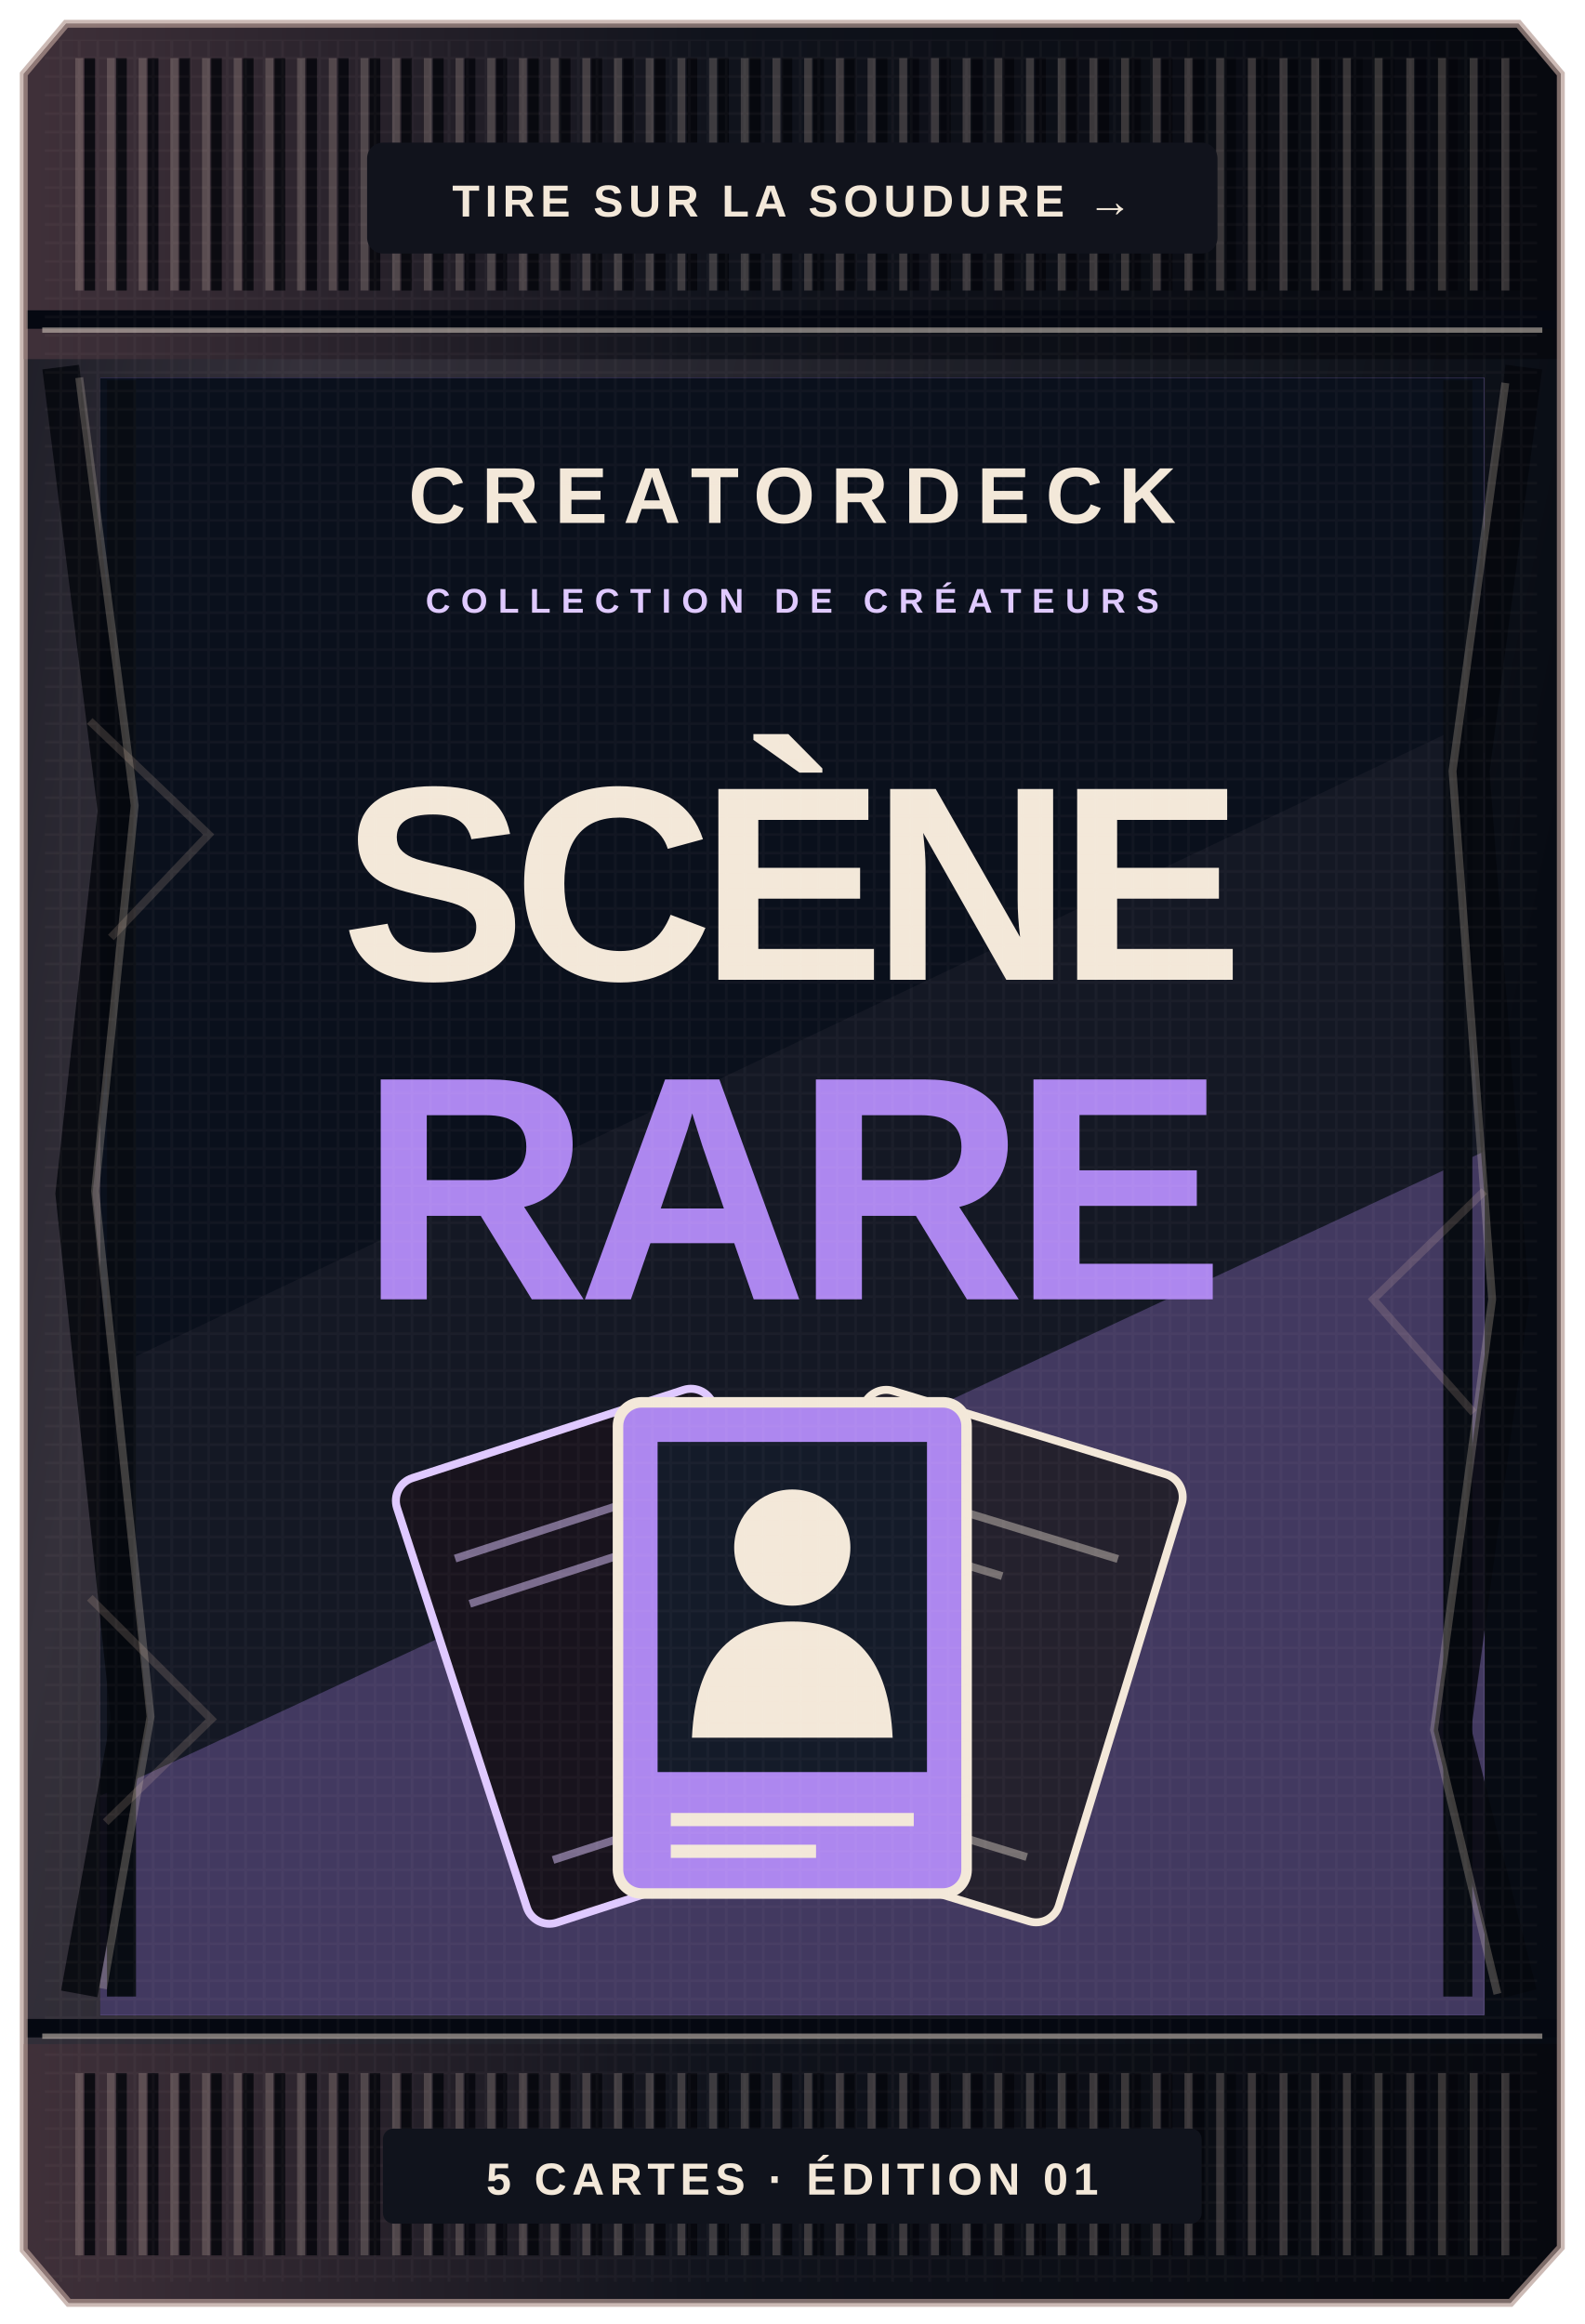
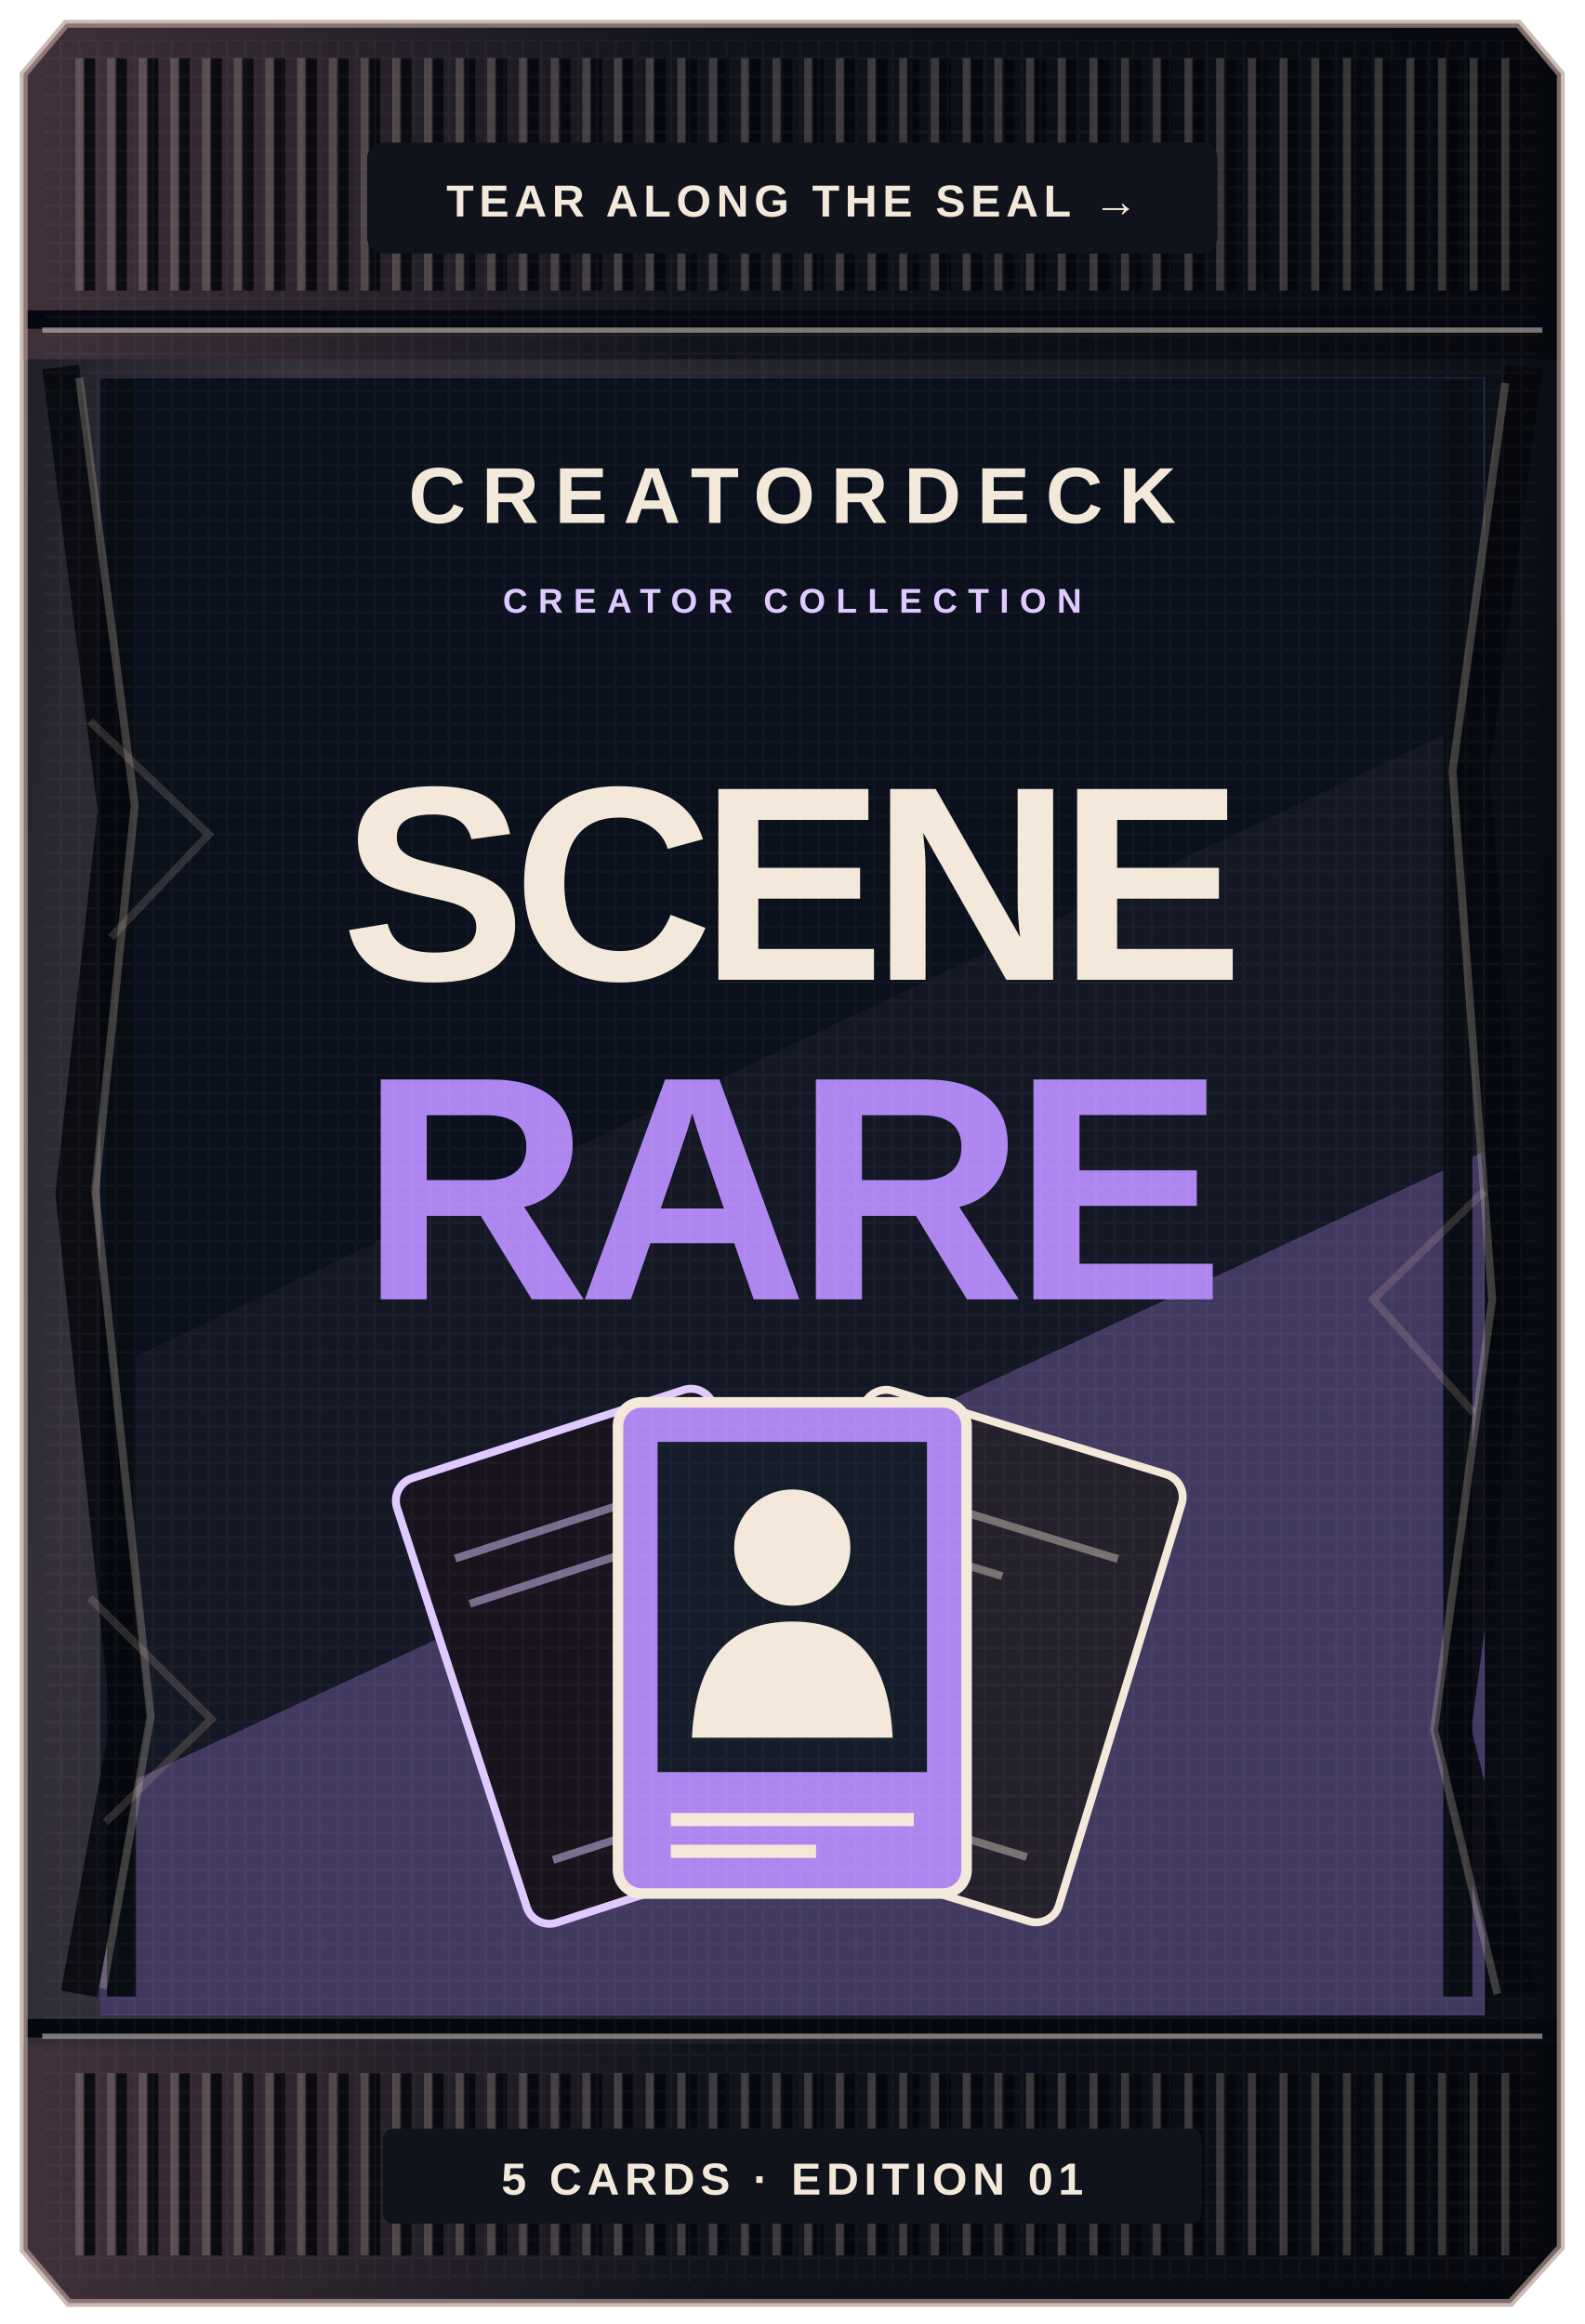
<svg xmlns="http://www.w3.org/2000/svg" width="600" height="880" viewBox="0 0 600 880">
  <defs>
    <clipPath id="pouch">
      <path d="M25 9H575L591 28V851L572 872H26L9 852V28Z" />
    </clipPath>
    <linearGradient id="paper" x1="0" y1="0" x2="1" y2=".3">
      <stop stop-color="#181922" />
      <stop offset=".22" stop-color="#34303a" />
      <stop offset=".72" stop-color="#161921" />
      <stop offset="1" stop-color="#070b13" />
    </linearGradient>
    <linearGradient id="edge">
      <stop stop-color="#42323b" />
      <stop offset=".45" stop-color="#10131c" />
      <stop offset="1" stop-color="#06080e" />
    </linearGradient>
    <pattern id="grain" width="7" height="7" patternUnits="userSpaceOnUse">
      <path d="M0 1h7 M2 0v7" stroke="#eadfd3" stroke-opacity=".035" stroke-width="1" />
    </pattern>
  </defs>
  <g clip-path="url(#pouch)">
    <path d="M0 0h600v880H0Z" fill="url(#paper)" />
    <path d="M38 143H562V763H38Z" fill="#ad87ef" />
    <path d="M38 143H562V285L38 556Z" fill="#0a101c" />
    <path d="M38 520L562 271V763H38Z" fill="#141824" />
    <path d="M38 680L562 436V763H38Z" fill="#ad87ef" opacity=".3" />
    <path d="M46 144V756 M552 144V756" stroke="#080c13" stroke-width="11" />
    <text x="300" y="198" fill="#f3e8d9" font-family="Arial, sans-serif" font-size="30" font-weight="900" letter-spacing="6" text-anchor="middle">CREATORDECK</text>
-     <text x="300" y="232" fill="#dfc9ff" font-family="Arial, sans-serif" font-size="13" font-weight="700" letter-spacing="4" text-anchor="middle">COLLECTION DE CRÉATEURS</text>
-     <text x="300" y="371" fill="#f3e8d9" font-family="Arial Black, Arial, sans-serif" font-size="105" font-weight="900" letter-spacing="-5" text-anchor="middle">SCÈNE</text>
+     <text x="300" y="232" fill="#dfc9ff" font-family="Arial, sans-serif" font-size="13" font-weight="700" letter-spacing="4" text-anchor="middle">CREATOR COLLECTION</text>
+     <text x="300" y="371" fill="#f3e8d9" font-family="Arial Black, Arial, sans-serif" font-size="105" font-weight="900" letter-spacing="-5" text-anchor="middle">SCENE</text>
    <text x="300" y="492" fill="#ad87ef" font-family="Arial Black, Arial, sans-serif" font-size="121" font-weight="900" letter-spacing="-5" text-anchor="middle">RARE</text>
    <g transform="translate(300 640)">
      <g transform="translate(-61 0) rotate(-18)">
        <rect x="-63" y="-102" width="126" height="177" rx="9" fill="#18131d" stroke="#dfc9ff" stroke-width="3" />
        <path d="M-48 -68h96 M-48 -50h64 M-48 52h96" stroke="#dfc9ff" stroke-opacity=".5" stroke-width="3" />
      </g>
      <g transform="translate(60 0) rotate(17)">
        <rect x="-63" y="-102" width="126" height="177" rx="9" fill="#24212d" stroke="#f3e8d9" stroke-width="3" />
        <path d="M-46 -66h92 M-46 -47h52 M-46 52h92" stroke="#f3e8d9" stroke-opacity=".4" stroke-width="3" />
      </g>
      <rect x="-66" y="-109" width="132" height="186" rx="9" fill="#ad87ef" stroke="#f3e8d9" stroke-width="4" />
      <path d="M-51 -94h102v125H-51Z" fill="#141b29" />
      <circle cx="0" cy="-54" r="22" fill="#f3e8d9" />
      <path d="M-38 18q2-44 38-44t38 44" fill="#f3e8d9" />
      <path d="M-46 49h92 M-46 61h55" stroke="#f3e8d9" stroke-width="5" />
    </g>
    <path d="M0 0H600V136H0Z M0 774H600V880H0Z" fill="url(#edge)" />
    <path d="M30 22v88 M30 785v69" stroke="#e2cabb" stroke-opacity=".22" stroke-width="3" />
    <path d="M34 22v88 M34 785v69" stroke="#05070c" stroke-opacity=".85" stroke-width="4" />
    <path d="M42 22v88 M42 785v69" stroke="#e2cabb" stroke-opacity=".22" stroke-width="3" />
    <path d="M46 22v88 M46 785v69" stroke="#05070c" stroke-opacity=".85" stroke-width="4" />
    <path d="M54 22v88 M54 785v69" stroke="#e2cabb" stroke-opacity=".22" stroke-width="3" />
    <path d="M58 22v88 M58 785v69" stroke="#05070c" stroke-opacity=".85" stroke-width="4" />
    <path d="M66 22v88 M66 785v69" stroke="#e2cabb" stroke-opacity=".22" stroke-width="3" />
    <path d="M70 22v88 M70 785v69" stroke="#05070c" stroke-opacity=".85" stroke-width="4" />
    <path d="M78 22v88 M78 785v69" stroke="#e2cabb" stroke-opacity=".22" stroke-width="3" />
    <path d="M82 22v88 M82 785v69" stroke="#05070c" stroke-opacity=".85" stroke-width="4" />
    <path d="M90 22v88 M90 785v69" stroke="#e2cabb" stroke-opacity=".22" stroke-width="3" />
    <path d="M94 22v88 M94 785v69" stroke="#05070c" stroke-opacity=".85" stroke-width="4" />
    <path d="M102 22v88 M102 785v69" stroke="#e2cabb" stroke-opacity=".22" stroke-width="3" />
    <path d="M106 22v88 M106 785v69" stroke="#05070c" stroke-opacity=".85" stroke-width="4" />
    <path d="M114 22v88 M114 785v69" stroke="#e2cabb" stroke-opacity=".22" stroke-width="3" />
    <path d="M118 22v88 M118 785v69" stroke="#05070c" stroke-opacity=".85" stroke-width="4" />
    <path d="M126 22v88 M126 785v69" stroke="#e2cabb" stroke-opacity=".22" stroke-width="3" />
    <path d="M130 22v88 M130 785v69" stroke="#05070c" stroke-opacity=".85" stroke-width="4" />
    <path d="M138 22v88 M138 785v69" stroke="#e2cabb" stroke-opacity=".22" stroke-width="3" />
    <path d="M142 22v88 M142 785v69" stroke="#05070c" stroke-opacity=".85" stroke-width="4" />
    <path d="M150 22v88 M150 785v69" stroke="#e2cabb" stroke-opacity=".22" stroke-width="3" />
    <path d="M154 22v88 M154 785v69" stroke="#05070c" stroke-opacity=".85" stroke-width="4" />
    <path d="M162 22v88 M162 785v69" stroke="#e2cabb" stroke-opacity=".22" stroke-width="3" />
    <path d="M166 22v88 M166 785v69" stroke="#05070c" stroke-opacity=".85" stroke-width="4" />
    <path d="M174 22v88 M174 785v69" stroke="#e2cabb" stroke-opacity=".22" stroke-width="3" />
    <path d="M178 22v88 M178 785v69" stroke="#05070c" stroke-opacity=".85" stroke-width="4" />
    <path d="M186 22v88 M186 785v69" stroke="#e2cabb" stroke-opacity=".22" stroke-width="3" />
    <path d="M190 22v88 M190 785v69" stroke="#05070c" stroke-opacity=".85" stroke-width="4" />
    <path d="M198 22v88 M198 785v69" stroke="#e2cabb" stroke-opacity=".22" stroke-width="3" />
    <path d="M202 22v88 M202 785v69" stroke="#05070c" stroke-opacity=".85" stroke-width="4" />
    <path d="M210 22v88 M210 785v69" stroke="#e2cabb" stroke-opacity=".22" stroke-width="3" />
    <path d="M214 22v88 M214 785v69" stroke="#05070c" stroke-opacity=".85" stroke-width="4" />
    <path d="M222 22v88 M222 785v69" stroke="#e2cabb" stroke-opacity=".22" stroke-width="3" />
    <path d="M226 22v88 M226 785v69" stroke="#05070c" stroke-opacity=".85" stroke-width="4" />
    <path d="M234 22v88 M234 785v69" stroke="#e2cabb" stroke-opacity=".22" stroke-width="3" />
    <path d="M238 22v88 M238 785v69" stroke="#05070c" stroke-opacity=".85" stroke-width="4" />
    <path d="M246 22v88 M246 785v69" stroke="#e2cabb" stroke-opacity=".22" stroke-width="3" />
    <path d="M250 22v88 M250 785v69" stroke="#05070c" stroke-opacity=".85" stroke-width="4" />
    <path d="M258 22v88 M258 785v69" stroke="#e2cabb" stroke-opacity=".22" stroke-width="3" />
    <path d="M262 22v88 M262 785v69" stroke="#05070c" stroke-opacity=".85" stroke-width="4" />
    <path d="M270 22v88 M270 785v69" stroke="#e2cabb" stroke-opacity=".22" stroke-width="3" />
    <path d="M274 22v88 M274 785v69" stroke="#05070c" stroke-opacity=".85" stroke-width="4" />
    <path d="M282 22v88 M282 785v69" stroke="#e2cabb" stroke-opacity=".22" stroke-width="3" />
    <path d="M286 22v88 M286 785v69" stroke="#05070c" stroke-opacity=".85" stroke-width="4" />
    <path d="M294 22v88 M294 785v69" stroke="#e2cabb" stroke-opacity=".22" stroke-width="3" />
    <path d="M298 22v88 M298 785v69" stroke="#05070c" stroke-opacity=".85" stroke-width="4" />
    <path d="M306 22v88 M306 785v69" stroke="#e2cabb" stroke-opacity=".22" stroke-width="3" />
    <path d="M310 22v88 M310 785v69" stroke="#05070c" stroke-opacity=".85" stroke-width="4" />
    <path d="M318 22v88 M318 785v69" stroke="#e2cabb" stroke-opacity=".22" stroke-width="3" />
    <path d="M322 22v88 M322 785v69" stroke="#05070c" stroke-opacity=".85" stroke-width="4" />
    <path d="M330 22v88 M330 785v69" stroke="#e2cabb" stroke-opacity=".22" stroke-width="3" />
    <path d="M334 22v88 M334 785v69" stroke="#05070c" stroke-opacity=".85" stroke-width="4" />
    <path d="M342 22v88 M342 785v69" stroke="#e2cabb" stroke-opacity=".22" stroke-width="3" />
    <path d="M346 22v88 M346 785v69" stroke="#05070c" stroke-opacity=".85" stroke-width="4" />
    <path d="M354 22v88 M354 785v69" stroke="#e2cabb" stroke-opacity=".22" stroke-width="3" />
    <path d="M358 22v88 M358 785v69" stroke="#05070c" stroke-opacity=".85" stroke-width="4" />
    <path d="M366 22v88 M366 785v69" stroke="#e2cabb" stroke-opacity=".22" stroke-width="3" />
    <path d="M370 22v88 M370 785v69" stroke="#05070c" stroke-opacity=".85" stroke-width="4" />
    <path d="M378 22v88 M378 785v69" stroke="#e2cabb" stroke-opacity=".22" stroke-width="3" />
    <path d="M382 22v88 M382 785v69" stroke="#05070c" stroke-opacity=".85" stroke-width="4" />
    <path d="M390 22v88 M390 785v69" stroke="#e2cabb" stroke-opacity=".22" stroke-width="3" />
    <path d="M394 22v88 M394 785v69" stroke="#05070c" stroke-opacity=".85" stroke-width="4" />
    <path d="M402 22v88 M402 785v69" stroke="#e2cabb" stroke-opacity=".22" stroke-width="3" />
    <path d="M406 22v88 M406 785v69" stroke="#05070c" stroke-opacity=".85" stroke-width="4" />
    <path d="M414 22v88 M414 785v69" stroke="#e2cabb" stroke-opacity=".22" stroke-width="3" />
    <path d="M418 22v88 M418 785v69" stroke="#05070c" stroke-opacity=".85" stroke-width="4" />
    <path d="M426 22v88 M426 785v69" stroke="#e2cabb" stroke-opacity=".22" stroke-width="3" />
    <path d="M430 22v88 M430 785v69" stroke="#05070c" stroke-opacity=".85" stroke-width="4" />
    <path d="M438 22v88 M438 785v69" stroke="#e2cabb" stroke-opacity=".22" stroke-width="3" />
    <path d="M442 22v88 M442 785v69" stroke="#05070c" stroke-opacity=".85" stroke-width="4" />
    <path d="M450 22v88 M450 785v69" stroke="#e2cabb" stroke-opacity=".22" stroke-width="3" />
    <path d="M454 22v88 M454 785v69" stroke="#05070c" stroke-opacity=".85" stroke-width="4" />
    <path d="M462 22v88 M462 785v69" stroke="#e2cabb" stroke-opacity=".22" stroke-width="3" />
    <path d="M466 22v88 M466 785v69" stroke="#05070c" stroke-opacity=".85" stroke-width="4" />
    <path d="M474 22v88 M474 785v69" stroke="#e2cabb" stroke-opacity=".22" stroke-width="3" />
    <path d="M478 22v88 M478 785v69" stroke="#05070c" stroke-opacity=".85" stroke-width="4" />
    <path d="M486 22v88 M486 785v69" stroke="#e2cabb" stroke-opacity=".22" stroke-width="3" />
    <path d="M490 22v88 M490 785v69" stroke="#05070c" stroke-opacity=".85" stroke-width="4" />
    <path d="M498 22v88 M498 785v69" stroke="#e2cabb" stroke-opacity=".22" stroke-width="3" />
    <path d="M502 22v88 M502 785v69" stroke="#05070c" stroke-opacity=".85" stroke-width="4" />
    <path d="M510 22v88 M510 785v69" stroke="#e2cabb" stroke-opacity=".22" stroke-width="3" />
    <path d="M514 22v88 M514 785v69" stroke="#05070c" stroke-opacity=".85" stroke-width="4" />
    <path d="M522 22v88 M522 785v69" stroke="#e2cabb" stroke-opacity=".22" stroke-width="3" />
    <path d="M526 22v88 M526 785v69" stroke="#05070c" stroke-opacity=".85" stroke-width="4" />
    <path d="M534 22v88 M534 785v69" stroke="#e2cabb" stroke-opacity=".22" stroke-width="3" />
    <path d="M538 22v88 M538 785v69" stroke="#05070c" stroke-opacity=".85" stroke-width="4" />
    <path d="M546 22v88 M546 785v69" stroke="#e2cabb" stroke-opacity=".22" stroke-width="3" />
    <path d="M550 22v88 M550 785v69" stroke="#05070c" stroke-opacity=".85" stroke-width="4" />
    <path d="M558 22v88 M558 785v69" stroke="#e2cabb" stroke-opacity=".22" stroke-width="3" />
    <path d="M562 22v88 M562 785v69" stroke="#05070c" stroke-opacity=".85" stroke-width="4" />
    <path d="M570 22v88 M570 785v69" stroke="#e2cabb" stroke-opacity=".22" stroke-width="3" />
    <path d="M574 22v88 M574 785v69" stroke="#05070c" stroke-opacity=".85" stroke-width="4" />
    <path d="M10 121H590 M10 768H590" stroke="#050811" stroke-width="7" />
    <path d="M16 125H584 M16 771H584" stroke="#f3e8d9" stroke-opacity=".48" stroke-width="2" />
    <path d="M23 139L44 307L28 452L49 651L30 755 M577 139L557 292L572 492L550 655L575 755" stroke="#05080e" stroke-opacity=".85" stroke-width="14" fill="none" />
    <path d="M30 143L51 305L36 451L57 650L39 753 M570 145L550 292L565 492L543 655L567 755" stroke="#e7d5c1" stroke-opacity=".25" stroke-width="3" fill="none" />
    <path d="M34 273L79 316L42 355 M562 451L520 492L558 535 M34 605L80 651L40 690" stroke="#edcab5" stroke-opacity=".17" stroke-width="3" fill="none" />
    <path d="M17 15H582V864H17Z" fill="url(#grain)" />
    <rect x="139" y="54" width="322" height="42" rx="6" fill="#11131c" />
-     <text x="300" y="82" fill="#f3e8d9" font-family="Arial, sans-serif" font-size="17" font-weight="700" letter-spacing="2" text-anchor="middle">TIRE SUR LA SOUDURE →</text>
+     <text x="300" y="82" fill="#f3e8d9" font-family="Arial, sans-serif" font-size="17" font-weight="700" letter-spacing="2" text-anchor="middle">TEAR ALONG THE SEAL →</text>
    <rect x="145" y="806" width="310" height="36" rx="4" fill="#10131c" />
-     <text x="300" y="831" fill="#f3e8d9" font-family="Arial, sans-serif" font-size="17" font-weight="700" letter-spacing="2" text-anchor="middle">5 CARTES · ÉDITION 01</text>
+     <text x="300" y="831" fill="#f3e8d9" font-family="Arial, sans-serif" font-size="17" font-weight="700" letter-spacing="2" text-anchor="middle">5 CARDS · EDITION 01</text>
  </g>
  <path d="M25 9H575L591 28V851L572 872H26L9 852V28Z" fill="none" stroke="#b59a93" stroke-opacity=".68" stroke-width="3" />
</svg>
